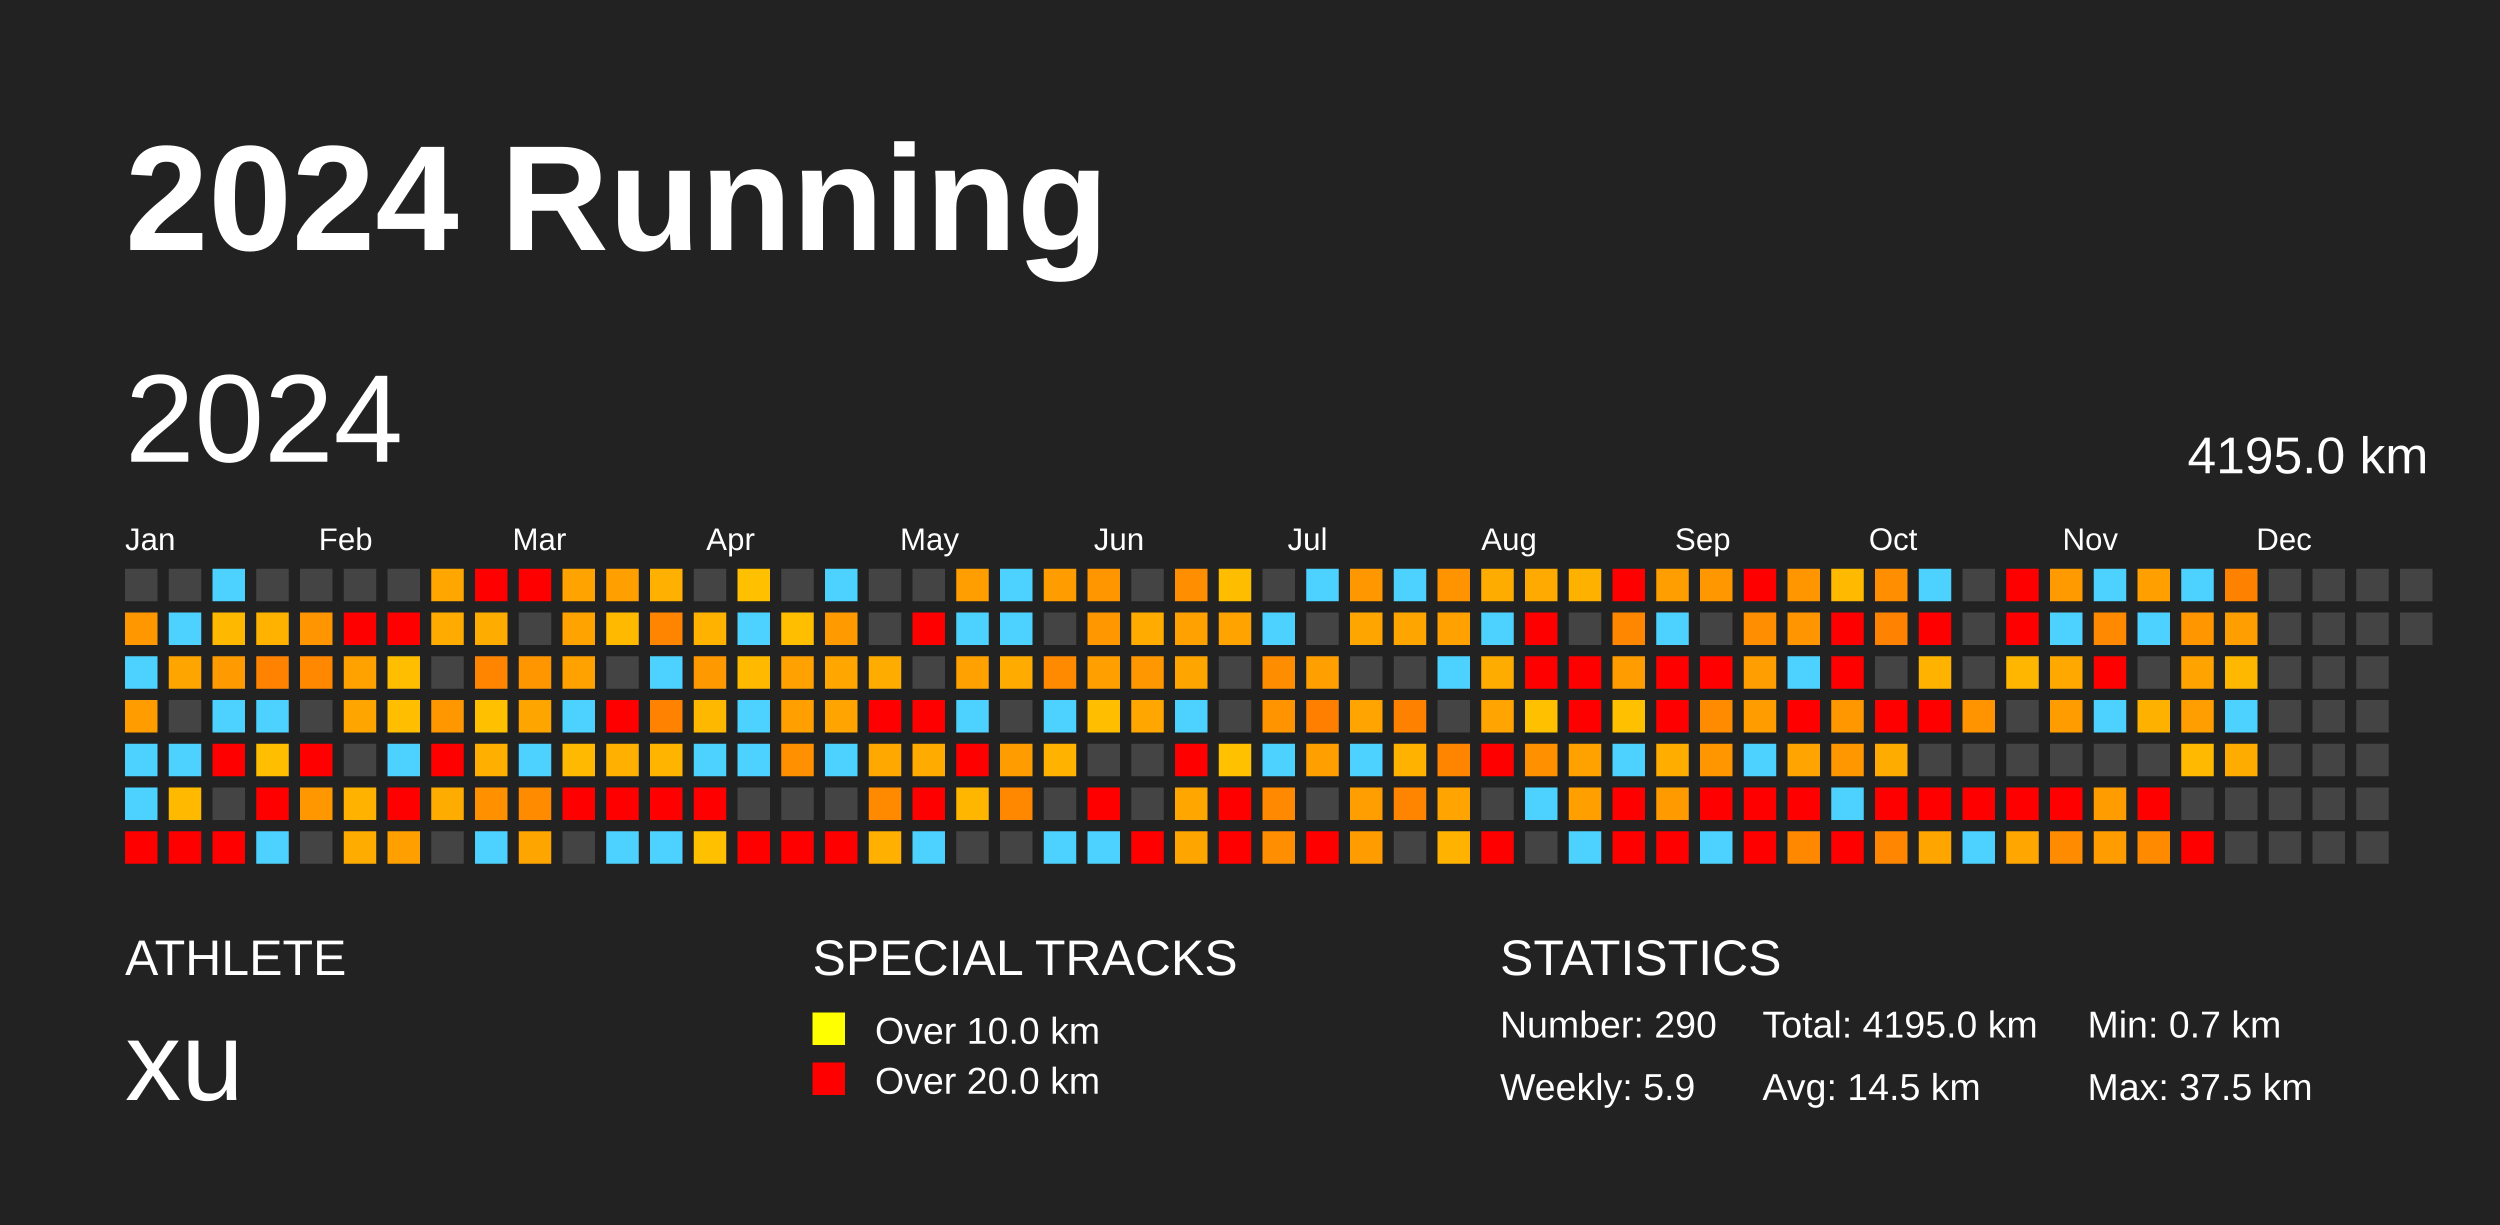
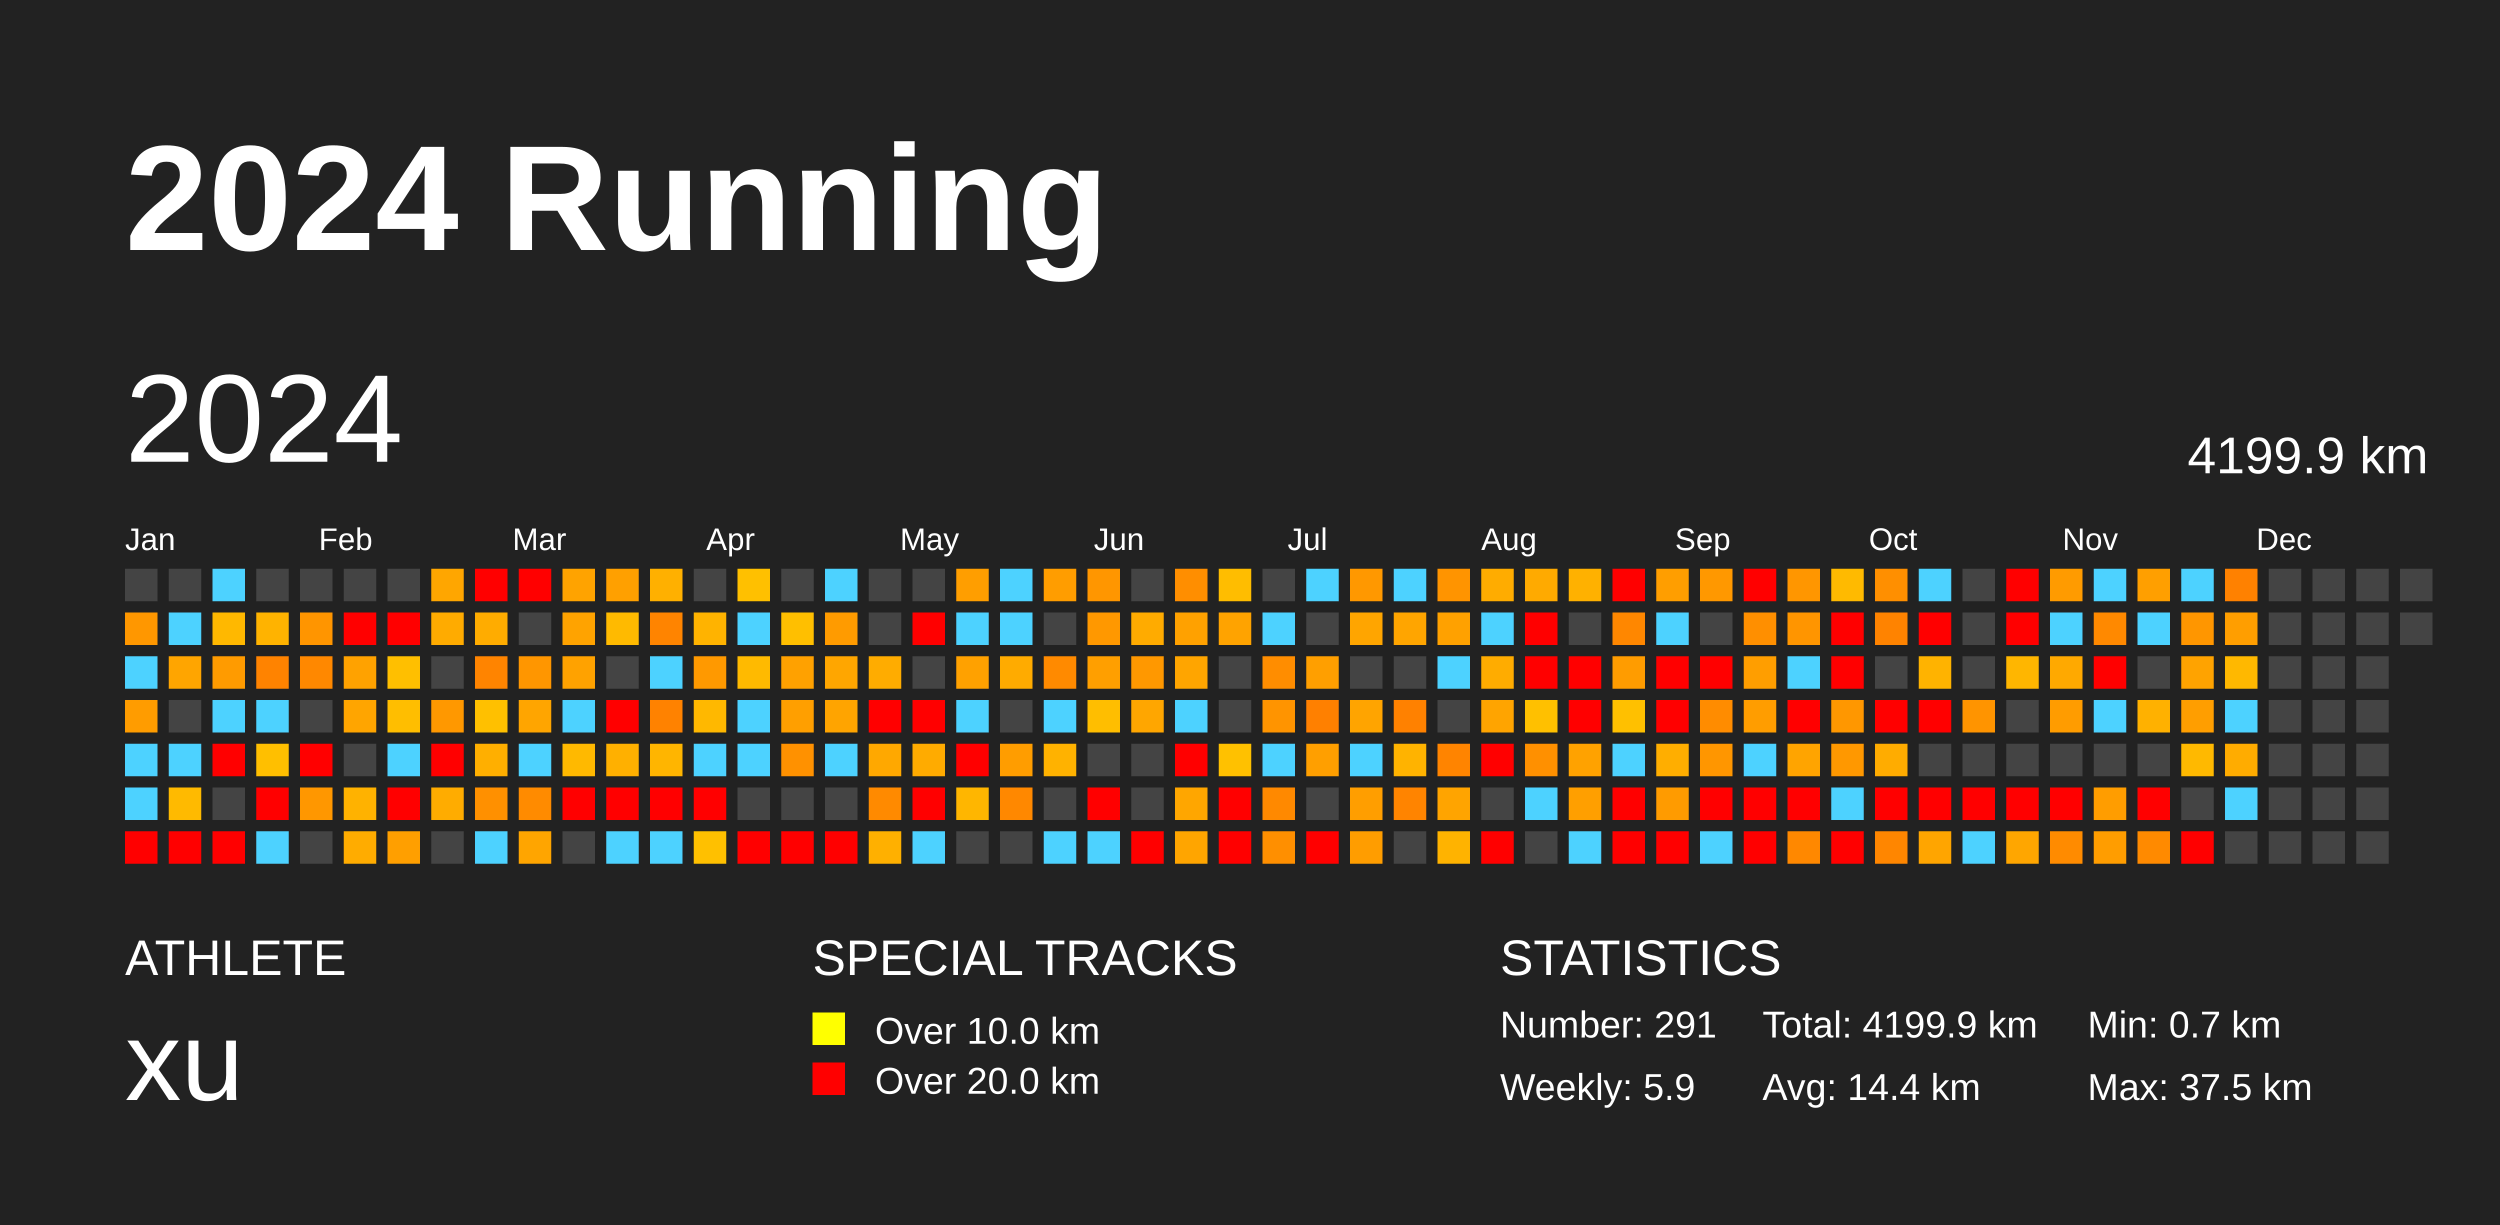
<svg xmlns="http://www.w3.org/2000/svg" baseProfile="full" height="98mm" version="1.1" viewBox="0,0,200,98" width="200mm">
  <defs />
  <rect fill="#222222" height="98" width="200" x="0" y="0" />
  <text fill="#FFFFFF" style="font-size:12px; font-family:Arial; font-weight:bold;" x="10" y="20">2024 Running</text>
  <text fill="#FFFFFF" style="font-size:4px; font-family:Arial" x="10" y="78">ATHLETE</text>
  <text fill="#FFFFFF" style="font-size:9px; font-family:Arial" x="10" y="88">xu</text>
  <text fill="#FFFFFF" style="font-size:4px; font-family:Arial" x="65" y="78">SPECIAL TRACKS</text>
  <rect fill="yellow" height="2.6" width="2.6" x="65" y="81" />
  <text fill="#FFFFFF" style="font-size:3px; font-family:Arial" x="70" y="83.5">Over 10.0 km</text>
  <rect fill="red" height="2.6" width="2.6" x="65" y="85" />
  <text fill="#FFFFFF" style="font-size:3px; font-family:Arial" x="70" y="87.5">Over 20.0 km</text>
  <text fill="#FFFFFF" style="font-size:4px; font-family:Arial" x="120" y="78">STATISTICS</text>
-   <text fill="#FFFFFF" style="font-size:3px; font-family:Arial" x="120" y="83">Number: 290</text>
+   <text fill="#FFFFFF" style="font-size:3px; font-family:Arial" x="120" y="83">Number: 291</text>
  <text fill="#FFFFFF" style="font-size:3px; font-family:Arial" x="120" y="88">Weekly: 5.9</text>
-   <text fill="#FFFFFF" style="font-size:3px; font-family:Arial" x="141" y="83">Total: 4195.0 km</text>
-   <text fill="#FFFFFF" style="font-size:3px; font-family:Arial" x="141" y="88">Avg: 14.5 km</text>
+   <text fill="#FFFFFF" style="font-size:3px; font-family:Arial" x="141" y="83">Total: 4199.9 km</text>
+   <text fill="#FFFFFF" style="font-size:3px; font-family:Arial" x="141" y="88">Avg: 14.4 km</text>
  <text fill="#FFFFFF" style="font-size:3px; font-family:Arial" x="167" y="83">Min: 0.7 km</text>
  <text fill="#FFFFFF" style="font-size:3px; font-family:Arial" x="167" y="88">Max: 37.5 km</text>
  <text dominant-baseline="hanging" fill="#FFFFFF" style="font-size:10.0px; font-family:Arial;" x="10" y="30">2024</text>
-   <text dominant-baseline="hanging" fill="#FFFFFF" style="font-size:4.125px; font-family:Arial;" x="175" y="35">4195.0 km</text>
+   <text dominant-baseline="hanging" fill="#FFFFFF" style="font-size:4.125px; font-family:Arial;" x="175" y="35">4199.9 km</text>
  <text fill="#FFFFFF" style="font-size:2.5px; font-family:Arial" x="10.0" y="44">Jan</text>
  <text fill="#FFFFFF" style="font-size:2.5px; font-family:Arial" x="25.5" y="44">Feb</text>
  <text fill="#FFFFFF" style="font-size:2.5px; font-family:Arial" x="41.0" y="44">Mar</text>
  <text fill="#FFFFFF" style="font-size:2.5px; font-family:Arial" x="56.5" y="44">Apr</text>
  <text fill="#FFFFFF" style="font-size:2.5px; font-family:Arial" x="72.0" y="44">May</text>
  <text fill="#FFFFFF" style="font-size:2.5px; font-family:Arial" x="87.5" y="44">Jun</text>
  <text fill="#FFFFFF" style="font-size:2.5px; font-family:Arial" x="103.0" y="44">Jul</text>
  <text fill="#FFFFFF" style="font-size:2.5px; font-family:Arial" x="118.5" y="44">Aug</text>
  <text fill="#FFFFFF" style="font-size:2.5px; font-family:Arial" x="134.0" y="44">Sep</text>
  <text fill="#FFFFFF" style="font-size:2.5px; font-family:Arial" x="149.5" y="44">Oct</text>
  <text fill="#FFFFFF" style="font-size:2.5px; font-family:Arial" x="165.0" y="44">Nov</text>
  <text fill="#FFFFFF" style="font-size:2.5px; font-family:Arial" x="180.5" y="44">Dec</text>
  <rect fill="#444444" height="2.6" width="2.6" x="10.0" y="45.5" />
  <rect fill="#ff9700" height="2.6" width="2.6" x="10.0" y="49.0" />
  <rect fill="#4dd2ff" height="2.6" width="2.6" x="10.0" y="52.5" />
  <rect fill="#ff9c00" height="2.6" width="2.6" x="10.0" y="56.0" />
  <rect fill="#4dd2ff" height="2.6" width="2.6" x="10.0" y="59.5" />
  <rect fill="#4dd2ff" height="2.6" width="2.6" x="10.0" y="63.0" />
  <rect fill="red" height="2.6" width="2.6" x="10.0" y="66.5" />
  <rect fill="#444444" height="2.6" width="2.6" x="13.5" y="45.5" />
  <rect fill="#4dd2ff" height="2.6" width="2.6" x="13.5" y="49.0" />
  <rect fill="#ffa500" height="2.6" width="2.6" x="13.5" y="52.5" />
  <rect fill="#444444" height="2.6" width="2.6" x="13.5" y="56.0" />
  <rect fill="#4dd2ff" height="2.6" width="2.6" x="13.5" y="59.5" />
  <rect fill="#ffba00" height="2.6" width="2.6" x="13.5" y="63.0" />
  <rect fill="red" height="2.6" width="2.6" x="13.5" y="66.5" />
  <rect fill="#4dd2ff" height="2.6" width="2.6" x="17.0" y="45.5" />
  <rect fill="#ffb800" height="2.6" width="2.6" x="17.0" y="49.0" />
  <rect fill="#ff9b00" height="2.6" width="2.6" x="17.0" y="52.5" />
  <rect fill="#4dd2ff" height="2.6" width="2.6" x="17.0" y="56.0" />
  <rect fill="red" height="2.6" width="2.6" x="17.0" y="59.5" />
  <rect fill="#444444" height="2.6" width="2.6" x="17.0" y="63.0" />
  <rect fill="red" height="2.6" width="2.6" x="17.0" y="66.5" />
  <rect fill="#444444" height="2.6" width="2.6" x="20.5" y="45.5" />
  <rect fill="#ffb300" height="2.6" width="2.6" x="20.5" y="49.0" />
  <rect fill="#ff8300" height="2.6" width="2.6" x="20.5" y="52.5" />
  <rect fill="#4dd2ff" height="2.6" width="2.6" x="20.5" y="56.0" />
  <rect fill="#ffbf00" height="2.6" width="2.6" x="20.5" y="59.5" />
  <rect fill="red" height="2.6" width="2.6" x="20.5" y="63.0" />
  <rect fill="#4dd2ff" height="2.6" width="2.6" x="20.5" y="66.5" />
  <rect fill="#444444" height="2.6" width="2.6" x="24.0" y="45.5" />
  <rect fill="#ff9500" height="2.6" width="2.6" x="24.0" y="49.0" />
  <rect fill="#ff8800" height="2.6" width="2.6" x="24.0" y="52.5" />
  <rect fill="#444444" height="2.6" width="2.6" x="24.0" y="56.0" />
  <rect fill="red" height="2.6" width="2.6" x="24.0" y="59.5" />
  <rect fill="#ff9700" height="2.6" width="2.6" x="24.0" y="63.0" />
  <rect fill="#444444" height="2.6" width="2.6" x="24.0" y="66.5" />
  <rect fill="#444444" height="2.6" width="2.6" x="27.5" y="45.5" />
  <rect fill="red" height="2.6" width="2.6" x="27.5" y="49.0" />
  <rect fill="#ffa200" height="2.6" width="2.6" x="27.5" y="52.5" />
  <rect fill="#ffa500" height="2.6" width="2.6" x="27.5" y="56.0" />
  <rect fill="#444444" height="2.6" width="2.6" x="27.5" y="59.5" />
  <rect fill="#ffb200" height="2.6" width="2.6" x="27.5" y="63.0" />
  <rect fill="#ffac00" height="2.6" width="2.6" x="27.5" y="66.5" />
  <rect fill="#444444" height="2.6" width="2.6" x="31.0" y="45.5" />
  <rect fill="red" height="2.6" width="2.6" x="31.0" y="49.0" />
  <rect fill="#ffbf00" height="2.6" width="2.6" x="31.0" y="52.5" />
  <rect fill="#ffbe00" height="2.6" width="2.6" x="31.0" y="56.0" />
  <rect fill="#4dd2ff" height="2.6" width="2.6" x="31.0" y="59.5" />
  <rect fill="red" height="2.6" width="2.6" x="31.0" y="63.0" />
  <rect fill="#ff9f00" height="2.6" width="2.6" x="31.0" y="66.5" />
  <rect fill="#ffa600" height="2.6" width="2.6" x="34.5" y="45.5" />
  <rect fill="#ffab00" height="2.6" width="2.6" x="34.5" y="49.0" />
  <rect fill="#444444" height="2.6" width="2.6" x="34.5" y="52.5" />
  <rect fill="#ff9800" height="2.6" width="2.6" x="34.5" y="56.0" />
  <rect fill="red" height="2.6" width="2.6" x="34.5" y="59.5" />
  <rect fill="#ffac00" height="2.6" width="2.6" x="34.5" y="63.0" />
  <rect fill="#444444" height="2.6" width="2.6" x="34.5" y="66.5" />
  <rect fill="red" height="2.6" width="2.6" x="38.0" y="45.5" />
  <rect fill="#ffac00" height="2.6" width="2.6" x="38.0" y="49.0" />
  <rect fill="#ff8400" height="2.6" width="2.6" x="38.0" y="52.5" />
  <rect fill="#ffc000" height="2.6" width="2.6" x="38.0" y="56.0" />
  <rect fill="#ffaf00" height="2.6" width="2.6" x="38.0" y="59.5" />
  <rect fill="#ff9000" height="2.6" width="2.6" x="38.0" y="63.0" />
  <rect fill="#4dd2ff" height="2.6" width="2.6" x="38.0" y="66.5" />
  <rect fill="red" height="2.6" width="2.6" x="41.5" y="45.5" />
  <rect fill="#444444" height="2.6" width="2.6" x="41.5" y="49.0" />
  <rect fill="#ff9600" height="2.6" width="2.6" x="41.5" y="52.5" />
  <rect fill="#ffa500" height="2.6" width="2.6" x="41.5" y="56.0" />
  <rect fill="#4dd2ff" height="2.6" width="2.6" x="41.5" y="59.5" />
  <rect fill="#ff8b00" height="2.6" width="2.6" x="41.5" y="63.0" />
  <rect fill="#ffa500" height="2.6" width="2.6" x="41.5" y="66.5" />
  <rect fill="#ffa300" height="2.6" width="2.6" x="45.0" y="45.5" />
  <rect fill="#ffa300" height="2.6" width="2.6" x="45.0" y="49.0" />
  <rect fill="#ffa200" height="2.6" width="2.6" x="45.0" y="52.5" />
  <rect fill="#4dd2ff" height="2.6" width="2.6" x="45.0" y="56.0" />
  <rect fill="#ffb900" height="2.6" width="2.6" x="45.0" y="59.5" />
  <rect fill="red" height="2.6" width="2.6" x="45.0" y="63.0" />
  <rect fill="#444444" height="2.6" width="2.6" x="45.0" y="66.5" />
  <rect fill="#ffa000" height="2.6" width="2.6" x="48.5" y="45.5" />
  <rect fill="#ffba00" height="2.6" width="2.6" x="48.5" y="49.0" />
  <rect fill="#444444" height="2.6" width="2.6" x="48.5" y="52.5" />
  <rect fill="red" height="2.6" width="2.6" x="48.5" y="56.0" />
  <rect fill="#ffb000" height="2.6" width="2.6" x="48.5" y="59.5" />
  <rect fill="red" height="2.6" width="2.6" x="48.5" y="63.0" />
  <rect fill="#4dd2ff" height="2.6" width="2.6" x="48.5" y="66.5" />
  <rect fill="#ffb000" height="2.6" width="2.6" x="52.0" y="45.5" />
  <rect fill="#ff8400" height="2.6" width="2.6" x="52.0" y="49.0" />
  <rect fill="#4dd2ff" height="2.6" width="2.6" x="52.0" y="52.5" />
  <rect fill="#ff8200" height="2.6" width="2.6" x="52.0" y="56.0" />
  <rect fill="#ffb500" height="2.6" width="2.6" x="52.0" y="59.5" />
  <rect fill="red" height="2.6" width="2.6" x="52.0" y="63.0" />
  <rect fill="#4dd2ff" height="2.6" width="2.6" x="52.0" y="66.5" />
  <rect fill="#444444" height="2.6" width="2.6" x="55.5" y="45.5" />
  <rect fill="#ffb300" height="2.6" width="2.6" x="55.5" y="49.0" />
  <rect fill="#ff9900" height="2.6" width="2.6" x="55.5" y="52.5" />
  <rect fill="#ffb800" height="2.6" width="2.6" x="55.5" y="56.0" />
  <rect fill="#4dd2ff" height="2.6" width="2.6" x="55.5" y="59.5" />
  <rect fill="red" height="2.6" width="2.6" x="55.5" y="63.0" />
  <rect fill="#ffc000" height="2.6" width="2.6" x="55.5" y="66.5" />
  <rect fill="#ffc000" height="2.6" width="2.6" x="59.0" y="45.5" />
  <rect fill="#4dd2ff" height="2.6" width="2.6" x="59.0" y="49.0" />
  <rect fill="#ffba00" height="2.6" width="2.6" x="59.0" y="52.5" />
  <rect fill="#4dd2ff" height="2.6" width="2.6" x="59.0" y="56.0" />
  <rect fill="#4dd2ff" height="2.6" width="2.6" x="59.0" y="59.5" />
  <rect fill="#444444" height="2.6" width="2.6" x="59.0" y="63.0" />
  <rect fill="red" height="2.6" width="2.6" x="59.0" y="66.5" />
  <rect fill="#444444" height="2.6" width="2.6" x="62.5" y="45.5" />
  <rect fill="#ffbf00" height="2.6" width="2.6" x="62.5" y="49.0" />
  <rect fill="#ffa100" height="2.6" width="2.6" x="62.5" y="52.5" />
  <rect fill="#ff9f00" height="2.6" width="2.6" x="62.5" y="56.0" />
  <rect fill="#ff9100" height="2.6" width="2.6" x="62.5" y="59.5" />
  <rect fill="#444444" height="2.6" width="2.6" x="62.5" y="63.0" />
  <rect fill="red" height="2.6" width="2.6" x="62.5" y="66.5" />
  <rect fill="#4dd2ff" height="2.6" width="2.6" x="66.0" y="45.5" />
  <rect fill="#ff9b00" height="2.6" width="2.6" x="66.0" y="49.0" />
  <rect fill="#ffa600" height="2.6" width="2.6" x="66.0" y="52.5" />
  <rect fill="#ffa400" height="2.6" width="2.6" x="66.0" y="56.0" />
  <rect fill="#4dd2ff" height="2.6" width="2.6" x="66.0" y="59.5" />
  <rect fill="#444444" height="2.6" width="2.6" x="66.0" y="63.0" />
  <rect fill="red" height="2.6" width="2.6" x="66.0" y="66.5" />
  <rect fill="#444444" height="2.6" width="2.6" x="69.5" y="45.5" />
  <rect fill="#444444" height="2.6" width="2.6" x="69.5" y="49.0" />
  <rect fill="#ffac00" height="2.6" width="2.6" x="69.5" y="52.5" />
  <rect fill="red" height="2.6" width="2.6" x="69.5" y="56.0" />
  <rect fill="#ffa800" height="2.6" width="2.6" x="69.5" y="59.5" />
  <rect fill="#ff8a00" height="2.6" width="2.6" x="69.5" y="63.0" />
  <rect fill="#ffb000" height="2.6" width="2.6" x="69.5" y="66.5" />
  <rect fill="#444444" height="2.6" width="2.6" x="73.0" y="45.5" />
  <rect fill="red" height="2.6" width="2.6" x="73.0" y="49.0" />
  <rect fill="#444444" height="2.6" width="2.6" x="73.0" y="52.5" />
  <rect fill="red" height="2.6" width="2.6" x="73.0" y="56.0" />
  <rect fill="#ffab00" height="2.6" width="2.6" x="73.0" y="59.5" />
  <rect fill="red" height="2.6" width="2.6" x="73.0" y="63.0" />
  <rect fill="#4dd2ff" height="2.6" width="2.6" x="73.0" y="66.5" />
  <rect fill="#ff9e00" height="2.6" width="2.6" x="76.5" y="45.5" />
  <rect fill="#4dd2ff" height="2.6" width="2.6" x="76.5" y="49.0" />
  <rect fill="#ffa100" height="2.6" width="2.6" x="76.5" y="52.5" />
  <rect fill="#4dd2ff" height="2.6" width="2.6" x="76.5" y="56.0" />
  <rect fill="red" height="2.6" width="2.6" x="76.5" y="59.5" />
  <rect fill="#ffb600" height="2.6" width="2.6" x="76.5" y="63.0" />
  <rect fill="#444444" height="2.6" width="2.6" x="76.5" y="66.5" />
  <rect fill="#4dd2ff" height="2.6" width="2.6" x="80.0" y="45.5" />
  <rect fill="#4dd2ff" height="2.6" width="2.6" x="80.0" y="49.0" />
  <rect fill="#ffab00" height="2.6" width="2.6" x="80.0" y="52.5" />
  <rect fill="#444444" height="2.6" width="2.6" x="80.0" y="56.0" />
  <rect fill="#ff9d00" height="2.6" width="2.6" x="80.0" y="59.5" />
  <rect fill="#ff8800" height="2.6" width="2.6" x="80.0" y="63.0" />
  <rect fill="#444444" height="2.6" width="2.6" x="80.0" y="66.5" />
  <rect fill="#ff9d00" height="2.6" width="2.6" x="83.5" y="45.5" />
  <rect fill="#444444" height="2.6" width="2.6" x="83.5" y="49.0" />
  <rect fill="#ff8a00" height="2.6" width="2.6" x="83.5" y="52.5" />
  <rect fill="#4dd2ff" height="2.6" width="2.6" x="83.5" y="56.0" />
  <rect fill="#ffb200" height="2.6" width="2.6" x="83.5" y="59.5" />
  <rect fill="#444444" height="2.6" width="2.6" x="83.5" y="63.0" />
  <rect fill="#4dd2ff" height="2.6" width="2.6" x="83.5" y="66.5" />
  <rect fill="#ff9600" height="2.6" width="2.6" x="87.0" y="45.5" />
  <rect fill="#ff9800" height="2.6" width="2.6" x="87.0" y="49.0" />
  <rect fill="#ff9f00" height="2.6" width="2.6" x="87.0" y="52.5" />
  <rect fill="#ffbe00" height="2.6" width="2.6" x="87.0" y="56.0" />
  <rect fill="#444444" height="2.6" width="2.6" x="87.0" y="59.5" />
  <rect fill="red" height="2.6" width="2.6" x="87.0" y="63.0" />
  <rect fill="#4dd2ff" height="2.6" width="2.6" x="87.0" y="66.5" />
  <rect fill="#444444" height="2.6" width="2.6" x="90.5" y="45.5" />
  <rect fill="#ffab00" height="2.6" width="2.6" x="90.5" y="49.0" />
  <rect fill="#ff9800" height="2.6" width="2.6" x="90.5" y="52.5" />
  <rect fill="#ffa600" height="2.6" width="2.6" x="90.5" y="56.0" />
  <rect fill="#444444" height="2.6" width="2.6" x="90.5" y="59.5" />
  <rect fill="#444444" height="2.6" width="2.6" x="90.5" y="63.0" />
  <rect fill="red" height="2.6" width="2.6" x="90.5" y="66.5" />
  <rect fill="#ff8e00" height="2.6" width="2.6" x="94.0" y="45.5" />
  <rect fill="#ffa100" height="2.6" width="2.6" x="94.0" y="49.0" />
  <rect fill="#ffa500" height="2.6" width="2.6" x="94.0" y="52.5" />
  <rect fill="#4dd2ff" height="2.6" width="2.6" x="94.0" y="56.0" />
  <rect fill="red" height="2.6" width="2.6" x="94.0" y="59.5" />
  <rect fill="#ffa600" height="2.6" width="2.6" x="94.0" y="63.0" />
  <rect fill="#ffa500" height="2.6" width="2.6" x="94.0" y="66.5" />
  <rect fill="#ffbd00" height="2.6" width="2.6" x="97.5" y="45.5" />
  <rect fill="#ffa300" height="2.6" width="2.6" x="97.5" y="49.0" />
  <rect fill="#444444" height="2.6" width="2.6" x="97.5" y="52.5" />
  <rect fill="#444444" height="2.6" width="2.6" x="97.5" y="56.0" />
  <rect fill="#ffc100" height="2.6" width="2.6" x="97.5" y="59.5" />
  <rect fill="red" height="2.6" width="2.6" x="97.5" y="63.0" />
  <rect fill="red" height="2.6" width="2.6" x="97.5" y="66.5" />
  <rect fill="#444444" height="2.6" width="2.6" x="101.0" y="45.5" />
  <rect fill="#4dd2ff" height="2.6" width="2.6" x="101.0" y="49.0" />
  <rect fill="#ff8d00" height="2.6" width="2.6" x="101.0" y="52.5" />
  <rect fill="#ff9400" height="2.6" width="2.6" x="101.0" y="56.0" />
  <rect fill="#4dd2ff" height="2.6" width="2.6" x="101.0" y="59.5" />
  <rect fill="#ff8900" height="2.6" width="2.6" x="101.0" y="63.0" />
  <rect fill="#ff8f00" height="2.6" width="2.6" x="101.0" y="66.5" />
  <rect fill="#4dd2ff" height="2.6" width="2.6" x="104.5" y="45.5" />
  <rect fill="#444444" height="2.6" width="2.6" x="104.5" y="49.0" />
  <rect fill="#ff9f00" height="2.6" width="2.6" x="104.5" y="52.5" />
  <rect fill="#ff8000" height="2.6" width="2.6" x="104.5" y="56.0" />
  <rect fill="#ff9f00" height="2.6" width="2.6" x="104.5" y="59.5" />
  <rect fill="#444444" height="2.6" width="2.6" x="104.5" y="63.0" />
  <rect fill="red" height="2.6" width="2.6" x="104.5" y="66.5" />
  <rect fill="#ff9800" height="2.6" width="2.6" x="108.0" y="45.5" />
  <rect fill="#ffa500" height="2.6" width="2.6" x="108.0" y="49.0" />
  <rect fill="#444444" height="2.6" width="2.6" x="108.0" y="52.5" />
  <rect fill="#ffa400" height="2.6" width="2.6" x="108.0" y="56.0" />
  <rect fill="#4dd2ff" height="2.6" width="2.6" x="108.0" y="59.5" />
  <rect fill="#ff9e00" height="2.6" width="2.6" x="108.0" y="63.0" />
  <rect fill="#ff9d00" height="2.6" width="2.6" x="108.0" y="66.5" />
  <rect fill="#4dd2ff" height="2.6" width="2.6" x="111.5" y="45.5" />
  <rect fill="#ffa500" height="2.6" width="2.6" x="111.5" y="49.0" />
  <rect fill="#444444" height="2.6" width="2.6" x="111.5" y="52.5" />
  <rect fill="#ff8100" height="2.6" width="2.6" x="111.5" y="56.0" />
  <rect fill="#ffb300" height="2.6" width="2.6" x="111.5" y="59.5" />
  <rect fill="#ff8400" height="2.6" width="2.6" x="111.5" y="63.0" />
  <rect fill="#444444" height="2.6" width="2.6" x="111.5" y="66.5" />
  <rect fill="#ff9400" height="2.6" width="2.6" x="115.0" y="45.5" />
  <rect fill="#ffa100" height="2.6" width="2.6" x="115.0" y="49.0" />
  <rect fill="#4dd2ff" height="2.6" width="2.6" x="115.0" y="52.5" />
  <rect fill="#444444" height="2.6" width="2.6" x="115.0" y="56.0" />
  <rect fill="#ff8400" height="2.6" width="2.6" x="115.0" y="59.5" />
  <rect fill="#ffa400" height="2.6" width="2.6" x="115.0" y="63.0" />
  <rect fill="#ffb300" height="2.6" width="2.6" x="115.0" y="66.5" />
  <rect fill="#ffac00" height="2.6" width="2.6" x="118.5" y="45.5" />
  <rect fill="#4dd2ff" height="2.6" width="2.6" x="118.5" y="49.0" />
  <rect fill="#ffac00" height="2.6" width="2.6" x="118.5" y="52.5" />
  <rect fill="#ffa400" height="2.6" width="2.6" x="118.5" y="56.0" />
  <rect fill="red" height="2.6" width="2.6" x="118.5" y="59.5" />
  <rect fill="#444444" height="2.6" width="2.6" x="118.5" y="63.0" />
  <rect fill="red" height="2.6" width="2.6" x="118.5" y="66.5" />
  <rect fill="#ffaa00" height="2.6" width="2.6" x="122.0" y="45.5" />
  <rect fill="red" height="2.6" width="2.6" x="122.0" y="49.0" />
  <rect fill="red" height="2.6" width="2.6" x="122.0" y="52.5" />
  <rect fill="#ffc000" height="2.6" width="2.6" x="122.0" y="56.0" />
  <rect fill="#ff9000" height="2.6" width="2.6" x="122.0" y="59.5" />
  <rect fill="#4dd2ff" height="2.6" width="2.6" x="122.0" y="63.0" />
  <rect fill="#444444" height="2.6" width="2.6" x="122.0" y="66.5" />
  <rect fill="#ffb100" height="2.6" width="2.6" x="125.5" y="45.5" />
  <rect fill="#444444" height="2.6" width="2.6" x="125.5" y="49.0" />
  <rect fill="red" height="2.6" width="2.6" x="125.5" y="52.5" />
  <rect fill="red" height="2.6" width="2.6" x="125.5" y="56.0" />
  <rect fill="#ffa200" height="2.6" width="2.6" x="125.5" y="59.5" />
  <rect fill="#ff9f00" height="2.6" width="2.6" x="125.5" y="63.0" />
  <rect fill="#4dd2ff" height="2.6" width="2.6" x="125.5" y="66.5" />
  <rect fill="red" height="2.6" width="2.6" x="129.0" y="45.5" />
  <rect fill="#ff8700" height="2.6" width="2.6" x="129.0" y="49.0" />
  <rect fill="#ff9c00" height="2.6" width="2.6" x="129.0" y="52.5" />
  <rect fill="#ffc000" height="2.6" width="2.6" x="129.0" y="56.0" />
  <rect fill="#4dd2ff" height="2.6" width="2.6" x="129.0" y="59.5" />
  <rect fill="red" height="2.6" width="2.6" x="129.0" y="63.0" />
  <rect fill="red" height="2.6" width="2.6" x="129.0" y="66.5" />
  <rect fill="#ff9e00" height="2.6" width="2.6" x="132.5" y="45.5" />
  <rect fill="#4dd2ff" height="2.6" width="2.6" x="132.5" y="49.0" />
  <rect fill="red" height="2.6" width="2.6" x="132.5" y="52.5" />
  <rect fill="red" height="2.6" width="2.6" x="132.5" y="56.0" />
  <rect fill="#ffae00" height="2.6" width="2.6" x="132.5" y="59.5" />
  <rect fill="#ff9b00" height="2.6" width="2.6" x="132.5" y="63.0" />
  <rect fill="red" height="2.6" width="2.6" x="132.5" y="66.5" />
  <rect fill="#ff9800" height="2.6" width="2.6" x="136.0" y="45.5" />
  <rect fill="#444444" height="2.6" width="2.6" x="136.0" y="49.0" />
  <rect fill="red" height="2.6" width="2.6" x="136.0" y="52.5" />
  <rect fill="#ff8c00" height="2.6" width="2.6" x="136.0" y="56.0" />
  <rect fill="#ff9600" height="2.6" width="2.6" x="136.0" y="59.5" />
  <rect fill="red" height="2.6" width="2.6" x="136.0" y="63.0" />
  <rect fill="#4dd2ff" height="2.6" width="2.6" x="136.0" y="66.5" />
  <rect fill="red" height="2.6" width="2.6" x="139.5" y="45.5" />
  <rect fill="#ff8f00" height="2.6" width="2.6" x="139.5" y="49.0" />
  <rect fill="#ff9e00" height="2.6" width="2.6" x="139.5" y="52.5" />
  <rect fill="#ff9d00" height="2.6" width="2.6" x="139.5" y="56.0" />
  <rect fill="#4dd2ff" height="2.6" width="2.6" x="139.5" y="59.5" />
  <rect fill="red" height="2.6" width="2.6" x="139.5" y="63.0" />
  <rect fill="red" height="2.6" width="2.6" x="139.5" y="66.5" />
  <rect fill="#ff9600" height="2.6" width="2.6" x="143.0" y="45.5" />
  <rect fill="#ff9500" height="2.6" width="2.6" x="143.0" y="49.0" />
  <rect fill="#4dd2ff" height="2.6" width="2.6" x="143.0" y="52.5" />
  <rect fill="red" height="2.6" width="2.6" x="143.0" y="56.0" />
  <rect fill="#ffa400" height="2.6" width="2.6" x="143.0" y="59.5" />
  <rect fill="red" height="2.6" width="2.6" x="143.0" y="63.0" />
  <rect fill="#ff8800" height="2.6" width="2.6" x="143.0" y="66.5" />
  <rect fill="#ffba00" height="2.6" width="2.6" x="146.5" y="45.5" />
  <rect fill="red" height="2.6" width="2.6" x="146.5" y="49.0" />
  <rect fill="red" height="2.6" width="2.6" x="146.5" y="52.5" />
  <rect fill="#ff9700" height="2.6" width="2.6" x="146.5" y="56.0" />
  <rect fill="#ff9800" height="2.6" width="2.6" x="146.5" y="59.5" />
  <rect fill="#4dd2ff" height="2.6" width="2.6" x="146.5" y="63.0" />
  <rect fill="red" height="2.6" width="2.6" x="146.5" y="66.5" />
  <rect fill="#ff8f00" height="2.6" width="2.6" x="150.0" y="45.5" />
  <rect fill="#ff8300" height="2.6" width="2.6" x="150.0" y="49.0" />
  <rect fill="#444444" height="2.6" width="2.6" x="150.0" y="52.5" />
  <rect fill="red" height="2.6" width="2.6" x="150.0" y="56.0" />
  <rect fill="#ffac00" height="2.6" width="2.6" x="150.0" y="59.5" />
  <rect fill="red" height="2.6" width="2.6" x="150.0" y="63.0" />
  <rect fill="#ff8600" height="2.6" width="2.6" x="150.0" y="66.5" />
  <rect fill="#4dd2ff" height="2.6" width="2.6" x="153.5" y="45.5" />
  <rect fill="red" height="2.6" width="2.6" x="153.5" y="49.0" />
  <rect fill="#ffb300" height="2.6" width="2.6" x="153.5" y="52.5" />
  <rect fill="red" height="2.6" width="2.6" x="153.5" y="56.0" />
  <rect fill="#444444" height="2.6" width="2.6" x="153.5" y="59.5" />
  <rect fill="red" height="2.6" width="2.6" x="153.5" y="63.0" />
  <rect fill="#ffa500" height="2.6" width="2.6" x="153.5" y="66.5" />
  <rect fill="#444444" height="2.6" width="2.6" x="157.0" y="45.5" />
  <rect fill="#444444" height="2.6" width="2.6" x="157.0" y="49.0" />
  <rect fill="#444444" height="2.6" width="2.6" x="157.0" y="52.5" />
  <rect fill="#ff9400" height="2.6" width="2.6" x="157.0" y="56.0" />
  <rect fill="#444444" height="2.6" width="2.6" x="157.0" y="59.5" />
  <rect fill="red" height="2.6" width="2.6" x="157.0" y="63.0" />
  <rect fill="#4dd2ff" height="2.6" width="2.6" x="157.0" y="66.5" />
  <rect fill="red" height="2.6" width="2.6" x="160.5" y="45.5" />
  <rect fill="red" height="2.6" width="2.6" x="160.5" y="49.0" />
  <rect fill="#ffb600" height="2.6" width="2.6" x="160.5" y="52.5" />
  <rect fill="#444444" height="2.6" width="2.6" x="160.5" y="56.0" />
  <rect fill="#444444" height="2.6" width="2.6" x="160.5" y="59.5" />
  <rect fill="red" height="2.6" width="2.6" x="160.5" y="63.0" />
  <rect fill="#ffa600" height="2.6" width="2.6" x="160.5" y="66.5" />
  <rect fill="#ff9b00" height="2.6" width="2.6" x="164.0" y="45.5" />
  <rect fill="#4dd2ff" height="2.6" width="2.6" x="164.0" y="49.0" />
  <rect fill="#ffa900" height="2.6" width="2.6" x="164.0" y="52.5" />
  <rect fill="#ff9c00" height="2.6" width="2.6" x="164.0" y="56.0" />
  <rect fill="#444444" height="2.6" width="2.6" x="164.0" y="59.5" />
  <rect fill="red" height="2.6" width="2.6" x="164.0" y="63.0" />
  <rect fill="#ff8b00" height="2.6" width="2.6" x="164.0" y="66.5" />
  <rect fill="#4dd2ff" height="2.6" width="2.6" x="167.5" y="45.5" />
  <rect fill="#ff8900" height="2.6" width="2.6" x="167.5" y="49.0" />
  <rect fill="red" height="2.6" width="2.6" x="167.5" y="52.5" />
  <rect fill="#4dd2ff" height="2.6" width="2.6" x="167.5" y="56.0" />
  <rect fill="#444444" height="2.6" width="2.6" x="167.5" y="59.5" />
  <rect fill="#ff9d00" height="2.6" width="2.6" x="167.5" y="63.0" />
  <rect fill="#ff9d00" height="2.6" width="2.6" x="167.5" y="66.5" />
  <rect fill="#ff9f00" height="2.6" width="2.6" x="171.0" y="45.5" />
  <rect fill="#4dd2ff" height="2.6" width="2.6" x="171.0" y="49.0" />
  <rect fill="#444444" height="2.6" width="2.6" x="171.0" y="52.5" />
  <rect fill="#ffb100" height="2.6" width="2.6" x="171.0" y="56.0" />
  <rect fill="#444444" height="2.6" width="2.6" x="171.0" y="59.5" />
  <rect fill="red" height="2.6" width="2.6" x="171.0" y="63.0" />
  <rect fill="#ff8a00" height="2.6" width="2.6" x="171.0" y="66.5" />
  <rect fill="#4dd2ff" height="2.6" width="2.6" x="174.5" y="45.5" />
  <rect fill="#ff9600" height="2.6" width="2.6" x="174.5" y="49.0" />
  <rect fill="#ffa300" height="2.6" width="2.6" x="174.5" y="52.5" />
  <rect fill="#ff9e00" height="2.6" width="2.6" x="174.5" y="56.0" />
  <rect fill="#ffb900" height="2.6" width="2.6" x="174.5" y="59.5" />
  <rect fill="#444444" height="2.6" width="2.6" x="174.5" y="63.0" />
  <rect fill="red" height="2.6" width="2.6" x="174.5" y="66.5" />
  <rect fill="#ff8100" height="2.6" width="2.6" x="178.0" y="45.5" />
  <rect fill="#ff9e00" height="2.6" width="2.6" x="178.0" y="49.0" />
  <rect fill="#ffb800" height="2.6" width="2.6" x="178.0" y="52.5" />
  <rect fill="#4dd2ff" height="2.6" width="2.6" x="178.0" y="56.0" />
  <rect fill="#ffac00" height="2.6" width="2.6" x="178.0" y="59.5" />
-   <rect fill="#444444" height="2.6" width="2.6" x="178.0" y="63.0" />
+   <rect fill="#4dd2ff" height="2.6" width="2.6" x="178.0" y="63.0" />
  <rect fill="#444444" height="2.6" width="2.6" x="178.0" y="66.5" />
  <rect fill="#444444" height="2.6" width="2.6" x="181.5" y="45.5" />
  <rect fill="#444444" height="2.6" width="2.6" x="181.5" y="49.0" />
  <rect fill="#444444" height="2.6" width="2.6" x="181.5" y="52.5" />
  <rect fill="#444444" height="2.6" width="2.6" x="181.5" y="56.0" />
  <rect fill="#444444" height="2.6" width="2.6" x="181.5" y="59.5" />
  <rect fill="#444444" height="2.6" width="2.6" x="181.5" y="63.0" />
  <rect fill="#444444" height="2.6" width="2.6" x="181.5" y="66.5" />
  <rect fill="#444444" height="2.6" width="2.6" x="185.0" y="45.5" />
  <rect fill="#444444" height="2.6" width="2.6" x="185.0" y="49.0" />
  <rect fill="#444444" height="2.6" width="2.6" x="185.0" y="52.5" />
  <rect fill="#444444" height="2.6" width="2.6" x="185.0" y="56.0" />
  <rect fill="#444444" height="2.6" width="2.6" x="185.0" y="59.5" />
  <rect fill="#444444" height="2.6" width="2.6" x="185.0" y="63.0" />
  <rect fill="#444444" height="2.6" width="2.6" x="185.0" y="66.5" />
  <rect fill="#444444" height="2.6" width="2.6" x="188.5" y="45.5" />
  <rect fill="#444444" height="2.6" width="2.6" x="188.5" y="49.0" />
  <rect fill="#444444" height="2.6" width="2.6" x="188.5" y="52.5" />
  <rect fill="#444444" height="2.6" width="2.6" x="188.5" y="56.0" />
  <rect fill="#444444" height="2.6" width="2.6" x="188.5" y="59.5" />
  <rect fill="#444444" height="2.6" width="2.6" x="188.5" y="63.0" />
  <rect fill="#444444" height="2.6" width="2.6" x="188.5" y="66.5" />
  <rect fill="#444444" height="2.6" width="2.6" x="192.0" y="45.5" />
  <rect fill="#444444" height="2.6" width="2.6" x="192.0" y="49.0" />
</svg>
